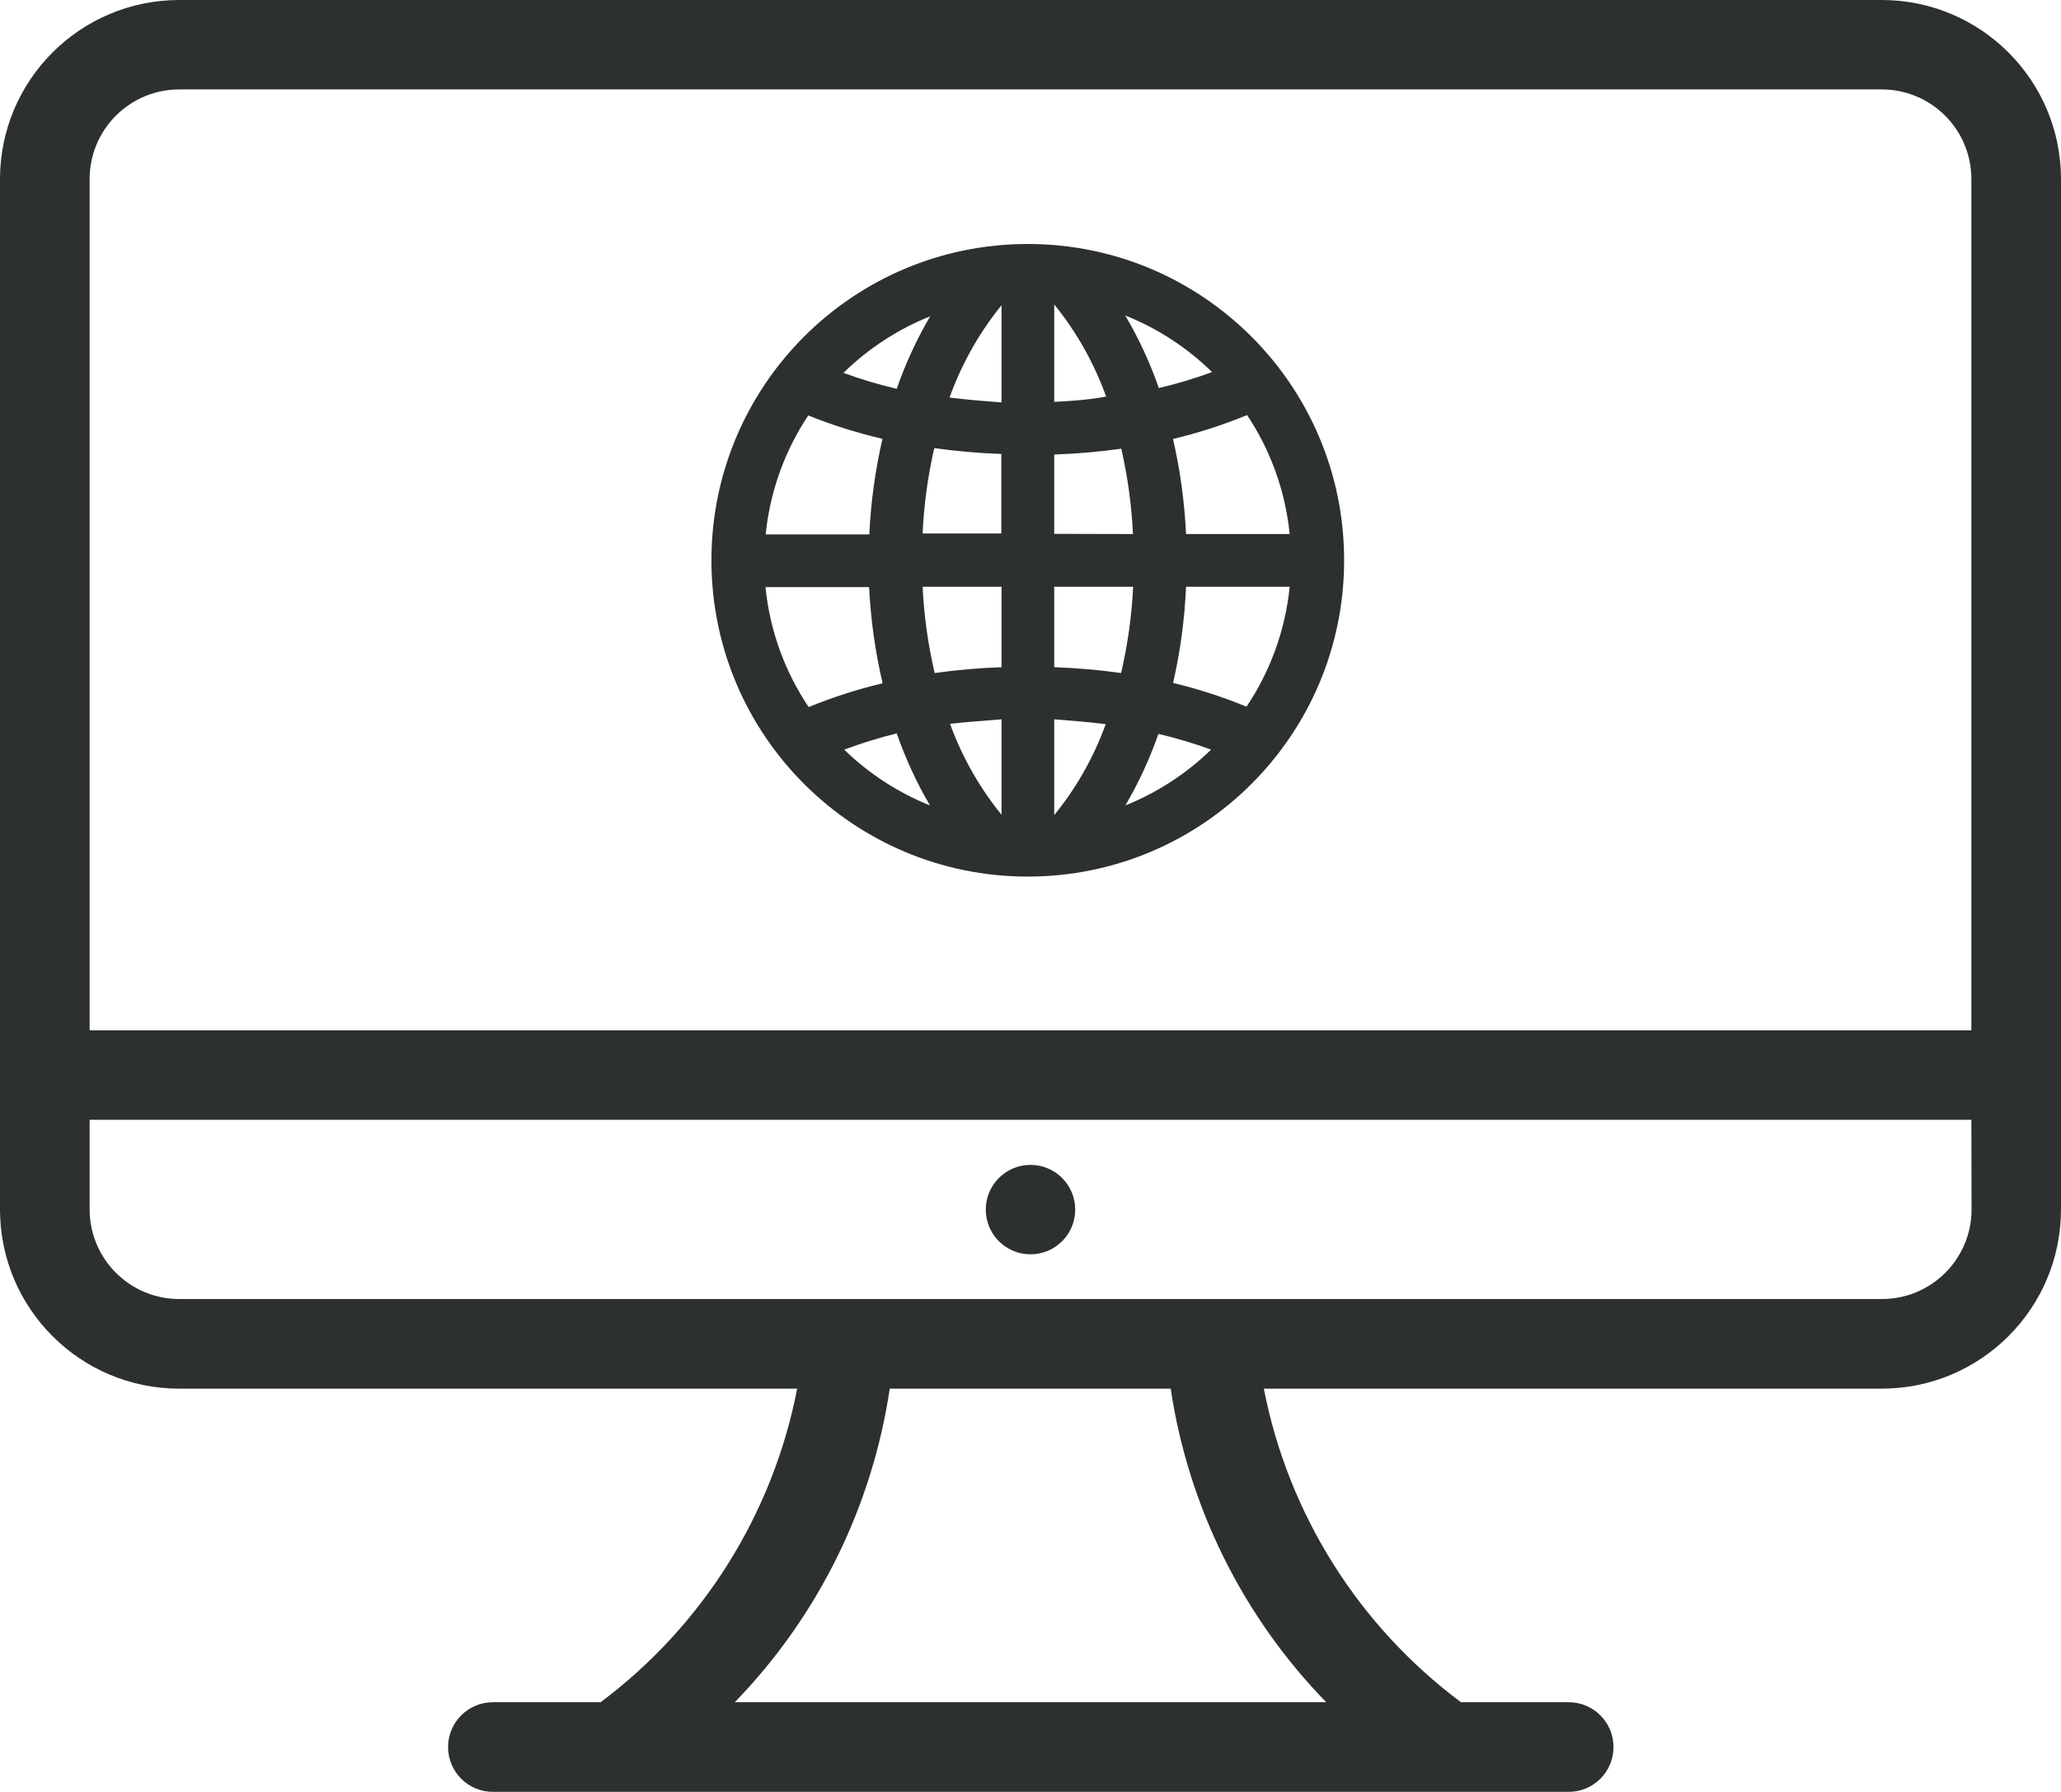
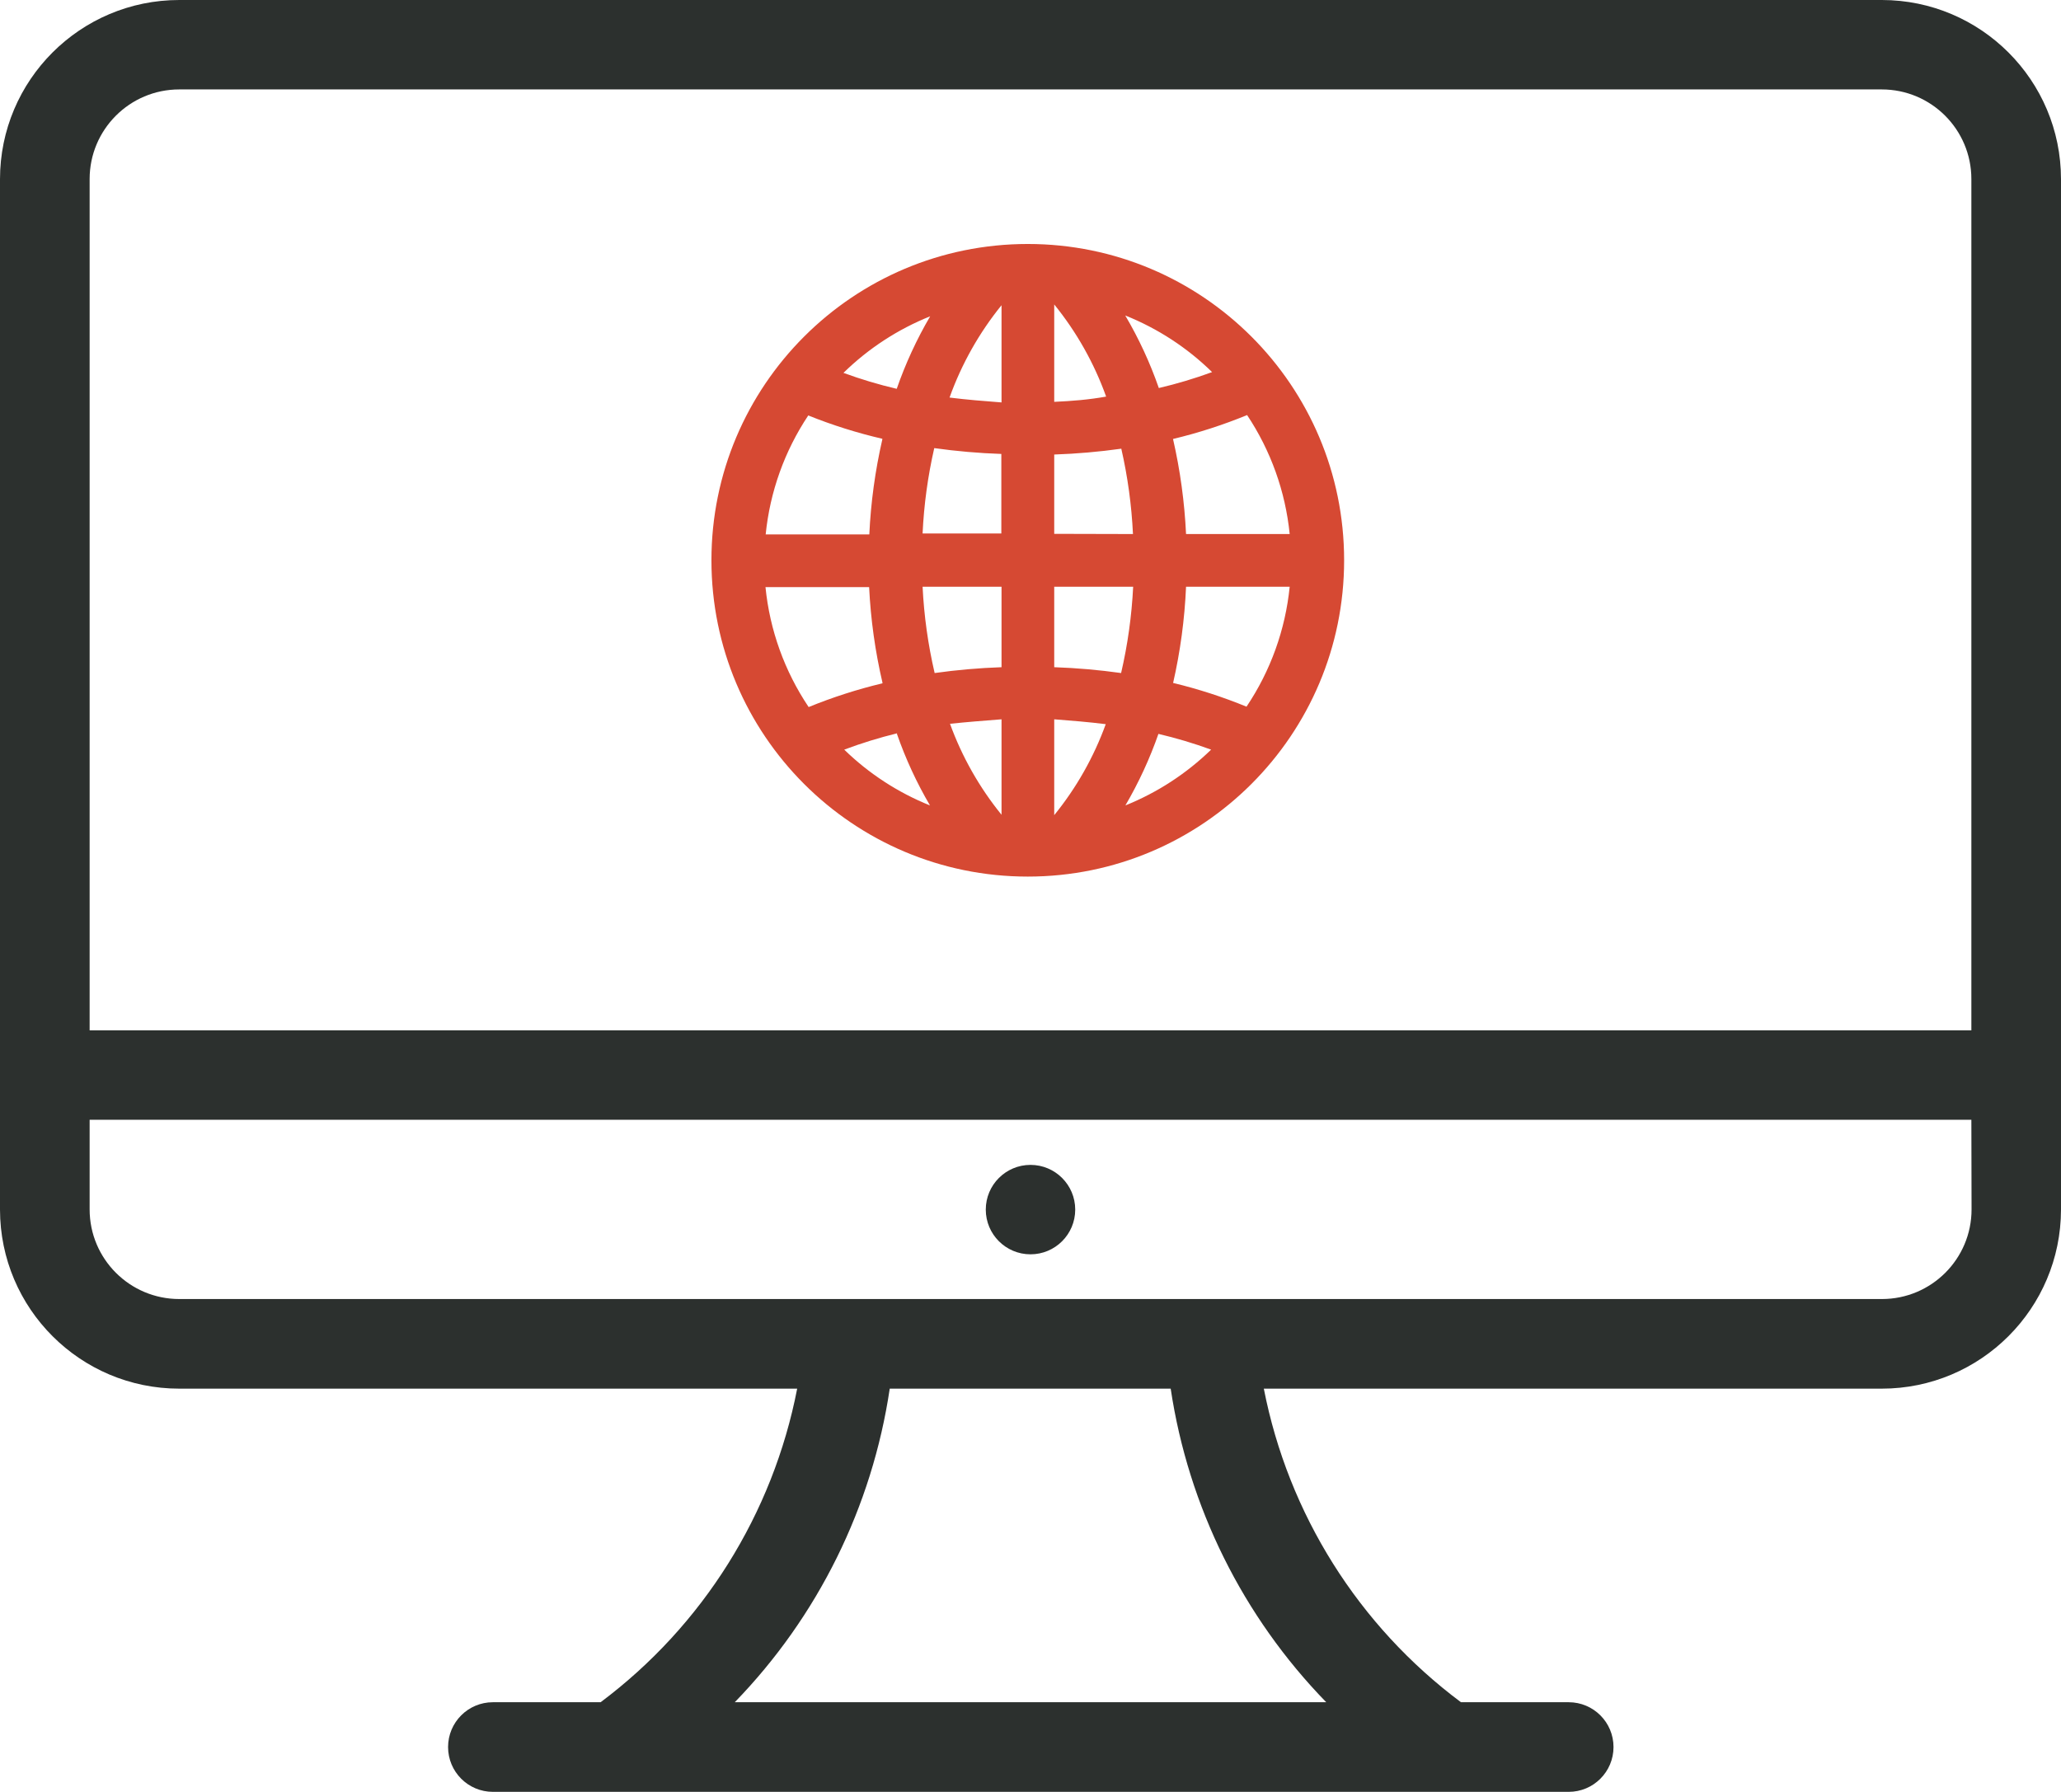
<svg xmlns="http://www.w3.org/2000/svg" id="Layer_1" data-name="Layer 1" viewBox="0 0 106 92.17">
-   <path style="fill: #2c302e" d="M64.86,30.55A16.27,16.27,0,1,0,81.13,46.82,16.27,16.27,0,0,0,64.86,30.55Zm1.36,21.77V48.18h4.06a25.11,25.11,0,0,1-.62,4.44A32.88,32.88,0,0,0,66.22,52.32Zm2.65,2.93a16.18,16.18,0,0,1-2.65,4.68V55C67.12,55.07,68,55.14,68.87,55.25Zm-2.65-9.79V41.38a32.77,32.77,0,0,0,3.45-.3,25.06,25.06,0,0,1,.6,4.39Zm0-6.8v-5a16.21,16.21,0,0,1,2.67,4.74C68,38.56,67.13,38.63,66.22,38.67Zm3.66-4.43a13.59,13.59,0,0,1,4.46,2.91,23.62,23.62,0,0,1-2.74.82A20.77,20.77,0,0,0,69.88,34.24ZM60.07,52.62a25,25,0,0,1-.62-4.44h4.06v4.14A32.88,32.88,0,0,0,60.07,52.62ZM63.51,55v4.91a16.18,16.18,0,0,1-2.65-4.68C61.72,55.14,62.61,55.07,63.51,55Zm-4.06-9.56a24.93,24.93,0,0,1,.6-4.39,32.77,32.77,0,0,0,3.45.3v4.09Zm1.39-7a16.24,16.24,0,0,1,2.67-4.74v5C62.6,38.63,61.71,38.56,60.84,38.45ZM58.12,38a23.52,23.52,0,0,1-2.74-.82,13.61,13.61,0,0,1,4.46-2.91A21,21,0,0,0,58.12,38Zm-.74,2.6a27.63,27.63,0,0,0-.67,4.89H51.38a13.45,13.45,0,0,1,2.19-6.12A25.84,25.84,0,0,0,57.38,40.57Zm0,12.55a26,26,0,0,0-3.79,1.22,13.45,13.45,0,0,1-2.22-6.17h5.33A27.58,27.58,0,0,0,57.39,53.13Zm.75,2.6a20.82,20.82,0,0,0,1.7,3.68,13.57,13.57,0,0,1-4.41-2.87A23.85,23.85,0,0,1,58.14,55.72Zm13.45,0a23.93,23.93,0,0,1,2.71.81,13.64,13.64,0,0,1-4.41,2.87A21,21,0,0,0,71.59,55.72Zm.75-2.6A27.58,27.58,0,0,0,73,48.18h5.33a13.47,13.47,0,0,1-2.22,6.17A26.07,26.07,0,0,0,72.34,53.13ZM73,45.47a27.75,27.75,0,0,0-.67-4.89,25.86,25.86,0,0,0,3.81-1.23,13.47,13.47,0,0,1,2.19,6.12Z" transform="translate(-12 -18)" />
+   <path style="fill: #d64933" d="M64.86,30.55A16.27,16.27,0,1,0,81.13,46.82,16.27,16.27,0,0,0,64.86,30.55Zm1.36,21.77V48.18h4.06a25.11,25.11,0,0,1-.62,4.44A32.88,32.88,0,0,0,66.22,52.32Zm2.65,2.93a16.18,16.18,0,0,1-2.65,4.68V55C67.12,55.07,68,55.14,68.87,55.25Zm-2.65-9.79V41.38a32.77,32.77,0,0,0,3.45-.3,25.06,25.06,0,0,1,.6,4.39Zm0-6.8v-5a16.21,16.21,0,0,1,2.67,4.74C68,38.56,67.13,38.63,66.22,38.67Zm3.66-4.43a13.59,13.59,0,0,1,4.46,2.91,23.62,23.62,0,0,1-2.74.82A20.77,20.77,0,0,0,69.88,34.24ZM60.07,52.62a25,25,0,0,1-.62-4.44h4.06v4.14A32.88,32.88,0,0,0,60.07,52.62ZM63.51,55v4.91a16.18,16.18,0,0,1-2.65-4.68C61.72,55.14,62.61,55.07,63.51,55Zm-4.06-9.56a24.93,24.93,0,0,1,.6-4.39,32.77,32.77,0,0,0,3.45.3v4.09Zm1.39-7a16.24,16.24,0,0,1,2.67-4.74v5C62.6,38.63,61.71,38.56,60.84,38.45ZM58.12,38a23.52,23.52,0,0,1-2.74-.82,13.61,13.61,0,0,1,4.46-2.91A21,21,0,0,0,58.12,38Zm-.74,2.6a27.63,27.63,0,0,0-.67,4.89H51.38a13.45,13.45,0,0,1,2.19-6.12A25.84,25.84,0,0,0,57.38,40.57Zm0,12.55a26,26,0,0,0-3.79,1.22,13.45,13.45,0,0,1-2.22-6.17h5.33A27.58,27.58,0,0,0,57.39,53.13Zm.75,2.6a20.82,20.82,0,0,0,1.7,3.68,13.57,13.57,0,0,1-4.41-2.87A23.85,23.85,0,0,1,58.14,55.72Zm13.45,0a23.93,23.93,0,0,1,2.71.81,13.64,13.64,0,0,1-4.41,2.87A21,21,0,0,0,71.59,55.72Zm.75-2.6A27.58,27.58,0,0,0,73,48.18h5.33a13.47,13.47,0,0,1-2.22,6.17A26.07,26.07,0,0,0,72.34,53.13ZM73,45.47a27.75,27.75,0,0,0-.67-4.89,25.86,25.86,0,0,0,3.81-1.23,13.47,13.47,0,0,1,2.19,6.12Z" transform="translate(-12 -18)" />
  <path style="fill: #2c302e" d="M108.78,89.43H77a26.44,26.44,0,0,0,10.14,16.13h5.54a2.3,2.3,0,1,1,0,4.61H37.35a2.3,2.3,0,1,1,0-4.61h5.54A26.44,26.44,0,0,0,53,89.43H21.22A9.22,9.22,0,0,1,12,80.22v-53A9.22,9.22,0,0,1,21.22,18h87.57A9.22,9.22,0,0,1,118,27.22v53A9.22,9.22,0,0,1,108.78,89.43Zm-59,16.13H80.21a29.37,29.37,0,0,1-8-16.13H57.76A29.37,29.37,0,0,1,49.78,105.57Zm63.61-78.35a4.61,4.61,0,0,0-4.61-4.61H21.22a4.61,4.61,0,0,0-4.61,4.61V71h96.78Zm0,48.39H16.61v4.61a4.61,4.61,0,0,0,4.61,4.61h87.57a4.61,4.61,0,0,0,4.61-4.61ZM65,82.52a2.3,2.3,0,1,1,2.3-2.3A2.3,2.3,0,0,1,65,82.52Z" transform="translate(-12 -18)" />
</svg>
